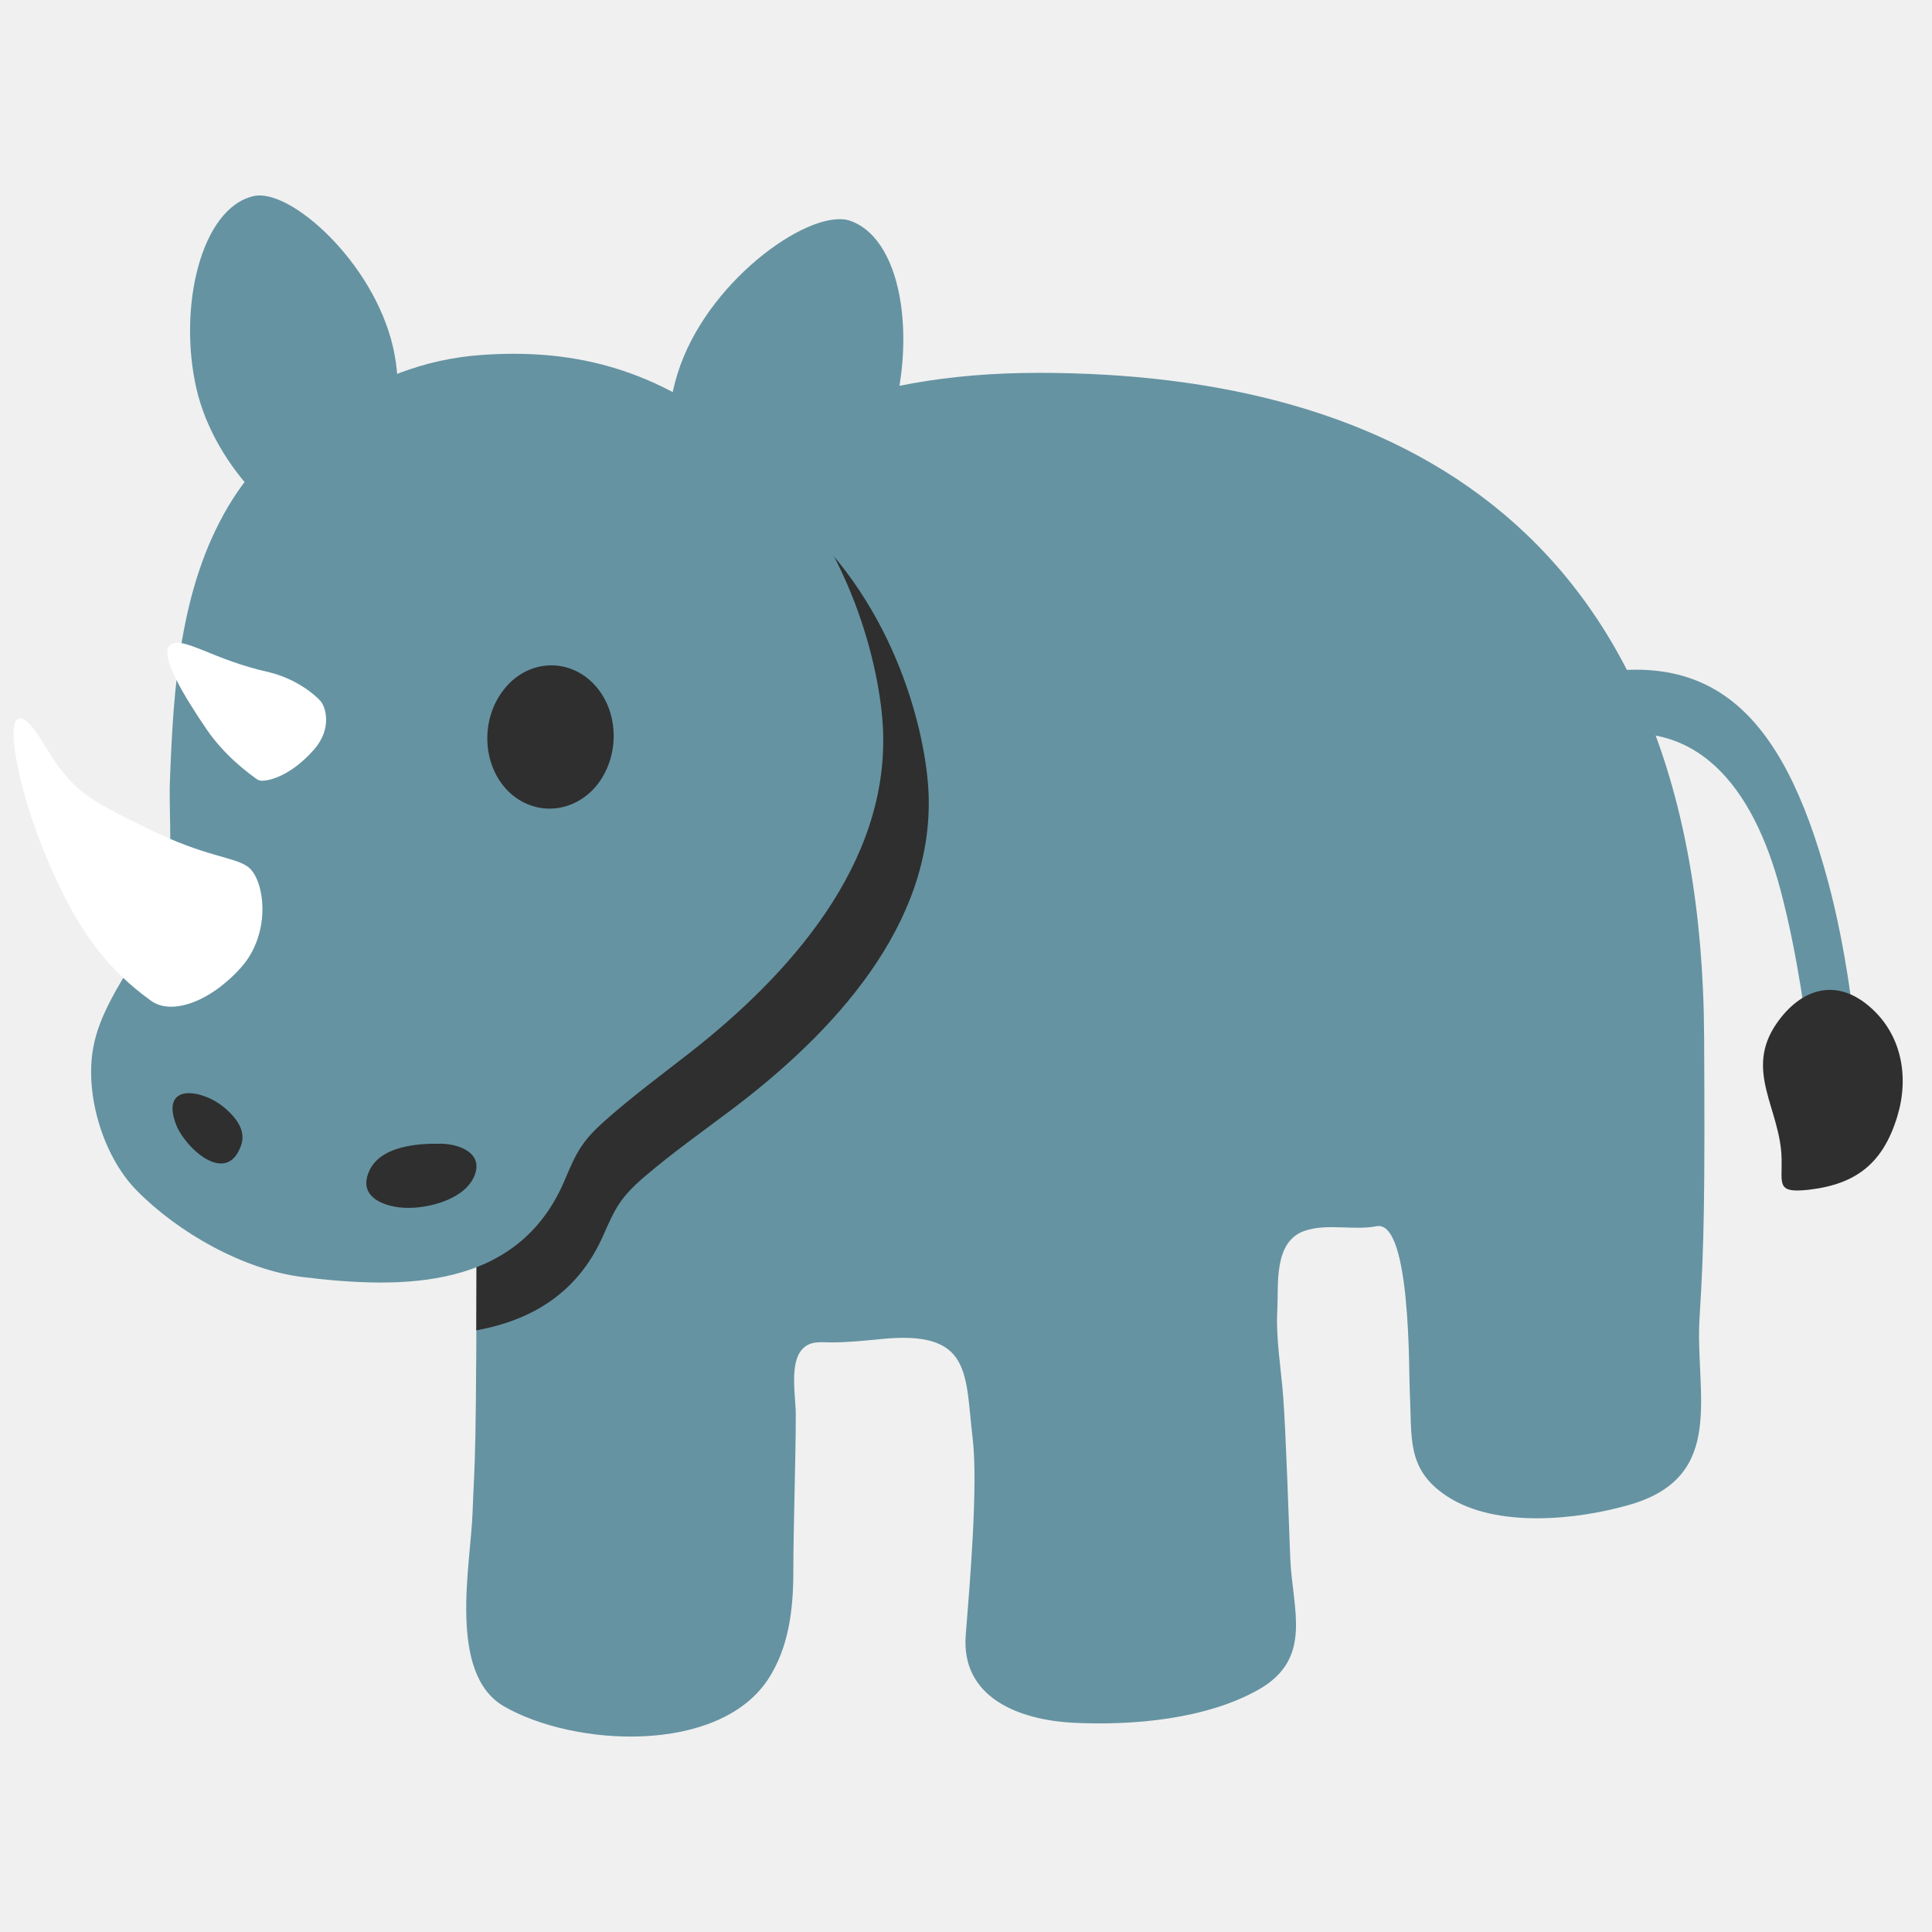
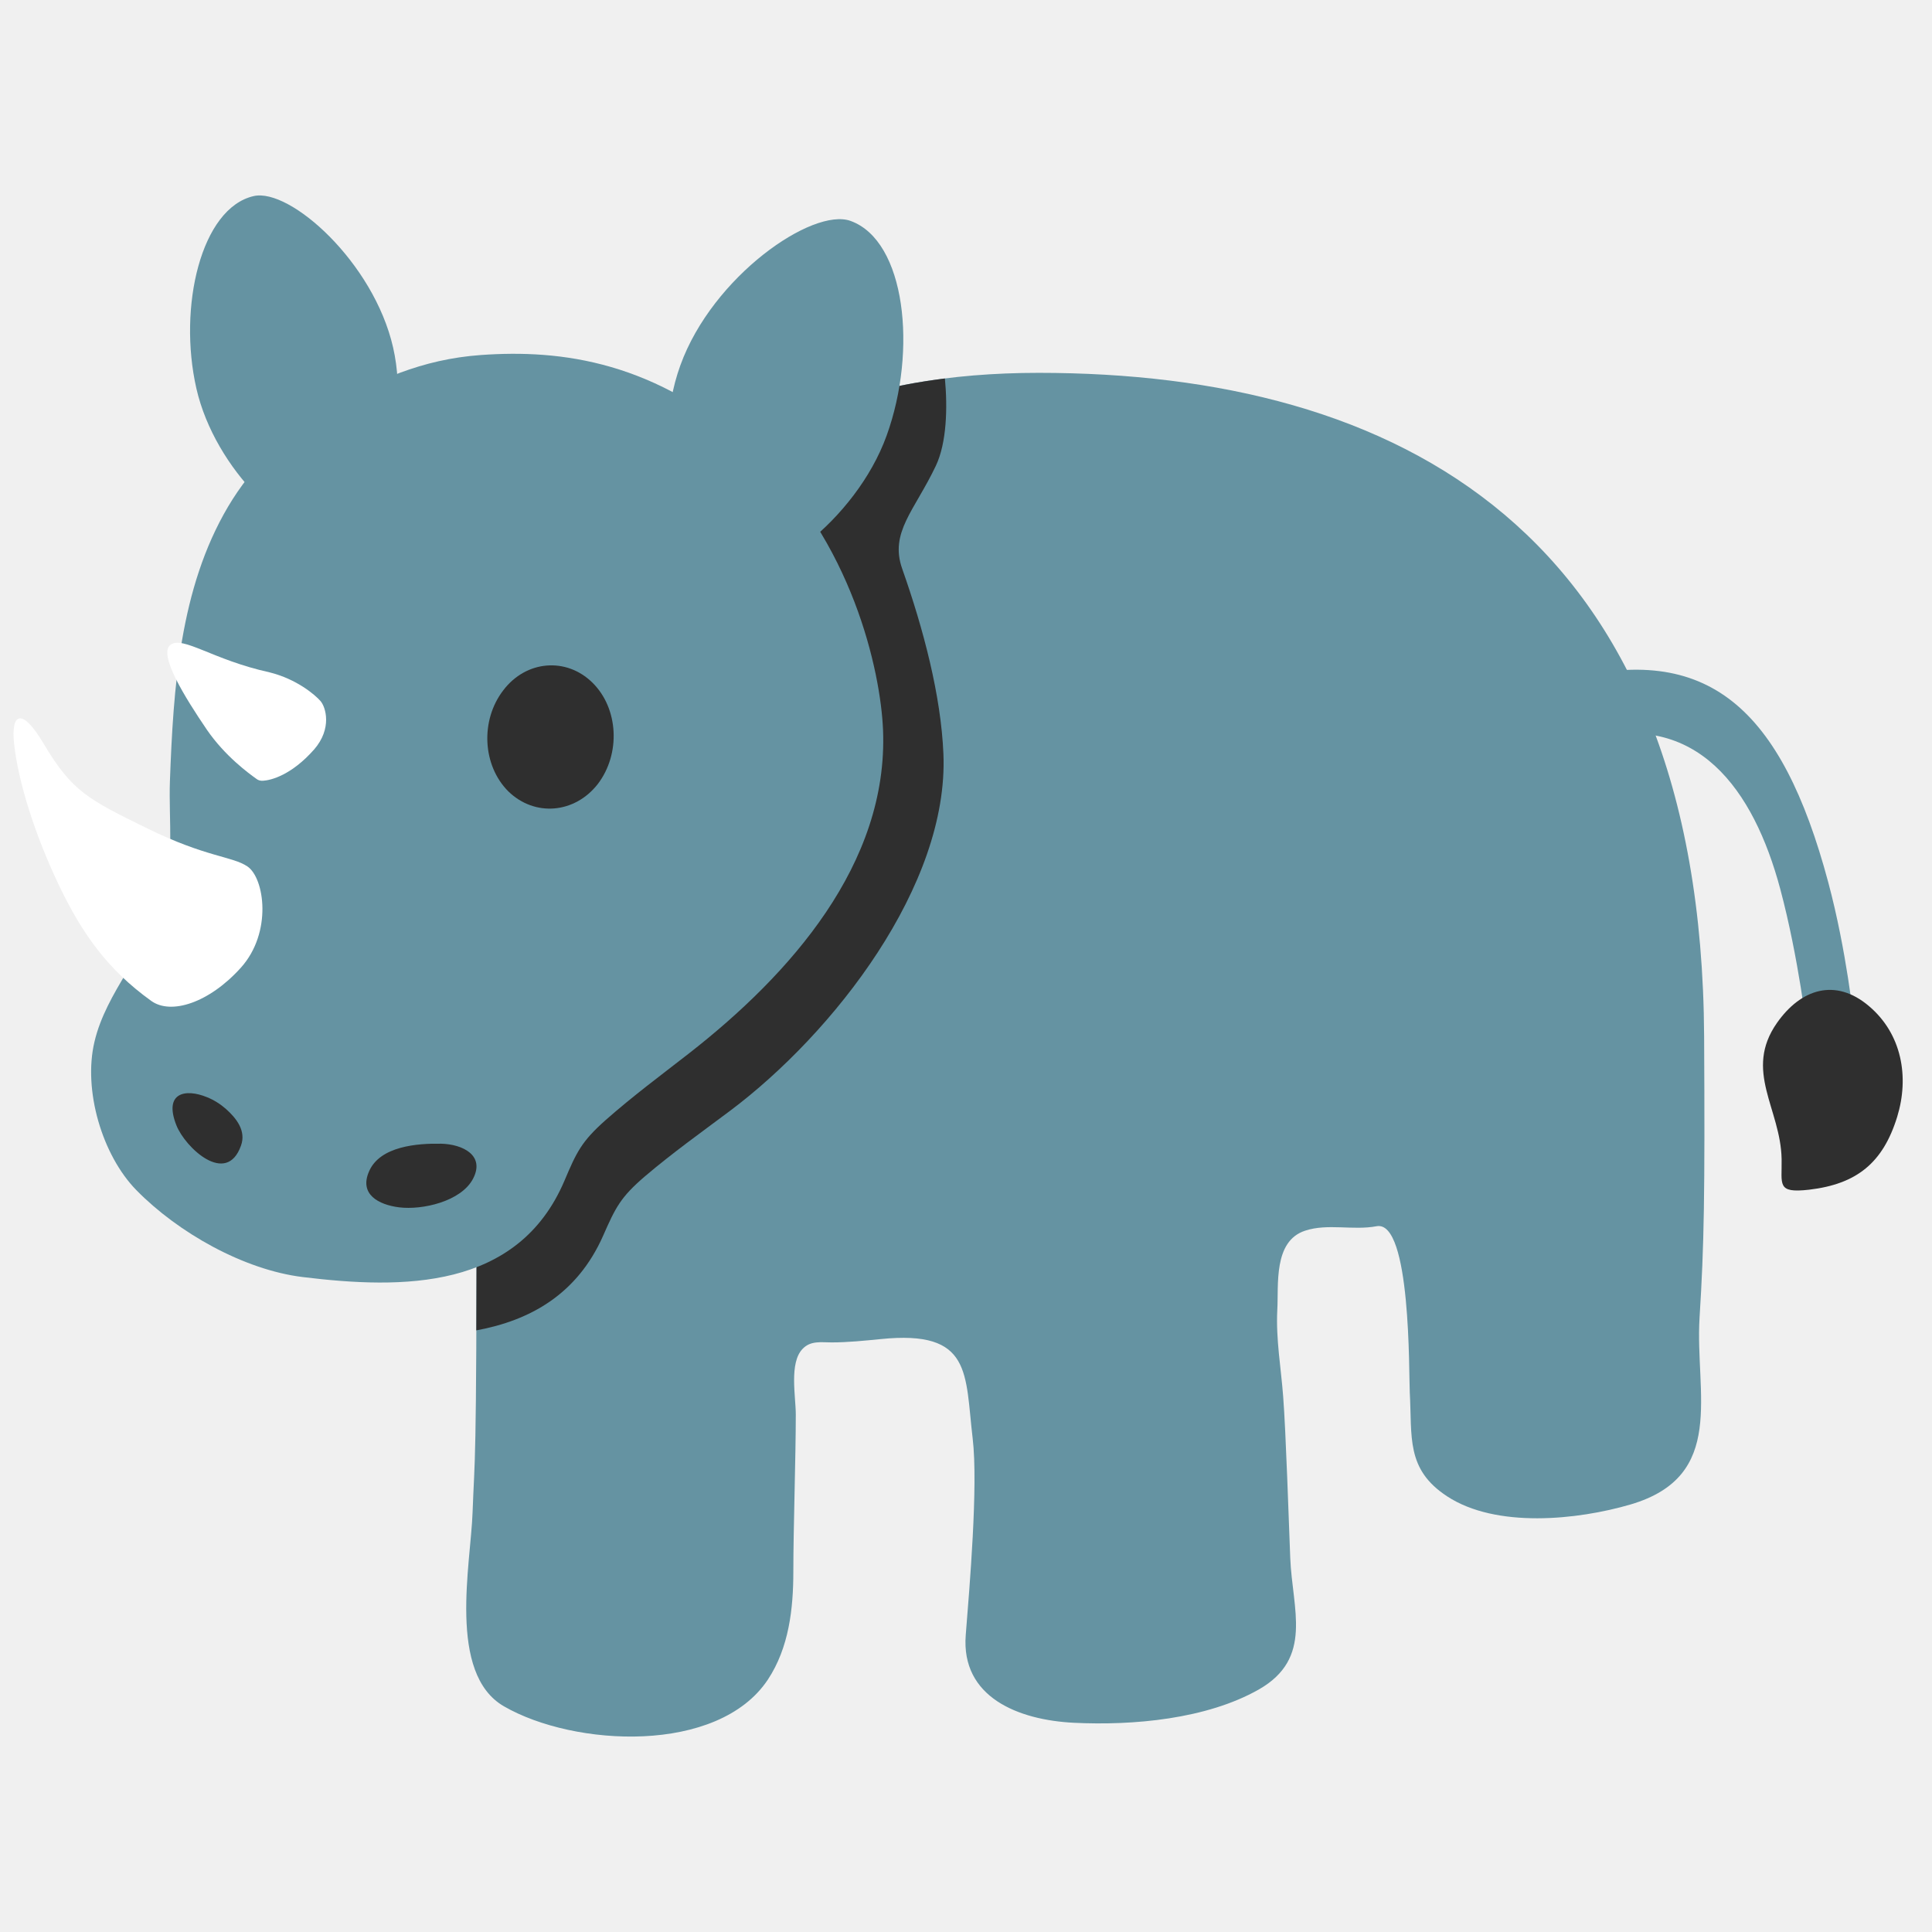
<svg xmlns="http://www.w3.org/2000/svg" width="128" height="128" style="enable-background:new 0 0 128 128;" version="1.1" id="svg15">
  <defs id="defs15">
    <clipPath id="clipPath1">
      <rect id="rect1" height="128" width="128" x="0" y="0" />
    </clipPath>
  </defs>
  <style type="text/css" id="style1">
.st0{clip-path:url(#SVGID_2_);fill:#79A3AC;}
.st1{clip-path:url(#SVGID_2_);fill:#55787C;}
.st2{clip-path:url(#SVGID_2_);fill:#65878D;}
.st3{clip-path:url(#SVGID_2_);fill:#2F2F2F;}
.st4{clip-path:url(#SVGID_2_);fill:#C2CBCE;}
  </style>
-   <g id="g24" transform="matrix(1.042865,0,0,1.042865,-3.766666,-12.38235)" style="stroke-width:0.959">
-     <g id="g20" style="stroke-width:0.959">
+   <g id="g24">
+     <g id="g20" style="stroke-width:0.959" transform="matrix(1.042865,0,0,1.042865,-3.766666,-12.38235)">
      <g id="g19" style="stroke-width:0.959">
        <path style="fill:#6593a2;fill-opacity:1;stroke-width:34.43;stroke-linecap:round" d="m 94.815,62.899 c 0,0 2.045,-6.172 8.139,-7.805 9.14,-2.449 13.84,1.762 16.803,12.821 1.186,4.428 1.626,8.851 1.626,8.851 l -2.951,0.791 c 0,0 -0.539,-4.793 -1.724,-9.215 -1.693,-6.319 -5.286,-11.35 -12.236,-9.488 -6.95,1.862 -9.656,4.045 -9.656,4.045 z" id="path11" />
        <path d="m 116.797,85.506 c 0.032,1.616 -0.341,2.184 1.74,1.949 3.034,-0.356 4.7,-1.705 5.602,-4.631 0.776,-2.529 0.299,-5.264 -1.794,-7.035 -2.137,-1.813 -4.331,-1.085 -5.841,1.066 -2.136,3.048 0.234,5.458 0.293,8.651 z" style="fill:#2f2f2f;stroke-width:0.959" id="path1-5" />
      </g>
      <path d="m 69.602,35.56 c -22.693,0 -35.712,13.942 -35.712,51.191 0,19.028 -0.119,17.425 -0.256,21.208 -0.11,3.27 -1.612,10.239 1.997,12.318 4.46,2.574 13.591,3.059 16.76,-1.694 1.346,-2.033 1.621,-4.515 1.621,-6.869 0,-2.702 0.156,-7.269 0.156,-9.979 0,-1.145 -0.43,-3.27 0.43,-4.167 0.513,-0.54 1.191,-0.412 1.841,-0.412 1.035,0 2.088,-0.11 3.123,-0.211 5.825,-0.595 5.349,2.189 5.843,6.31 0.357,2.995 -0.201,9.476 -0.44,12.489 -0.311,3.956 3.343,5.403 6.878,5.577 3.755,0.183 8.417,-0.229 11.741,-2.116 3.48,-1.987 2.125,-5.11 1.997,-8.343 -0.092,-2.253 -0.275,-8.01 -0.449,-10.254 -0.137,-1.832 -0.467,-3.654 -0.375,-5.495 0.092,-1.603 -0.266,-4.387 1.768,-5.055 1.438,-0.476 3.05,0 4.543,-0.284 2.198,-0.403 2.042,9.388 2.106,10.56 0.156,2.83 -0.256,4.872 2.363,6.594 3.114,2.051 8.298,1.511 11.668,0.522 6.118,-1.804 4.085,-7.052 4.378,-11.86 0.293,-4.643 0.344,-7.825 0.291,-17.86 C 111.704,45.505 92.295,35.56 69.602,35.56 Z" id="path2-1" style="fill:#6593a2;fill-opacity:1;stroke-width:0.959" />
    </g>
-     <g id="g23" style="stroke-width:0.959">
-       <path id="path17" style="fill:#2f2f2f;fill-opacity:1;stroke-width:0.959" d="m 49.201,41.297 c -9.904,7.158 -15.312,21.466 -15.312,45.453 0,4.242 -0.007,7.161 -0.018,9.641 3.417,-0.629 6.401,-2.283 8.051,-6 0.797,-1.815 1.115,-2.461 2.668,-3.791 1.766,-1.501 3.583,-2.795 5.404,-4.16 C 56.577,77.5 62.948,70.601 62.602,62.252 62.446,58.549 60.586,50.422 54.25,44.811 52.552,43.307 50.865,42.17 49.201,41.297 Z" />
-       <g id="g22" style="stroke-width:0.959">
-         <path d="m 34.157,34.428 c -3.735,0.267 -6.713,1.616 -9.694,3.358 -2.625,1.535 -4.819,3.67 -6.366,6.282 -3.07,5.194 -3.472,11.532 -3.69,17.423 -0.085,2.39 0.296,5.486 -0.446,7.731 -1.022,3.061 -3.611,5.682 -4.347,8.833 -0.731,3.069 0.482,7.205 2.666,9.433 2.645,2.694 6.811,5.055 10.563,5.516 6.356,0.778 13.664,0.823 16.623,-6.107 0.781,-1.847 1.092,-2.505 2.613,-3.858 1.729,-1.528 3.508,-2.845 5.291,-4.234 C 53.813,73.778 60.05,66.754 59.711,58.256 59.559,54.487 57.739,46.218 51.536,40.506 45.333,34.794 39.24,34.064 34.157,34.428 Z" style="fill:#6593a2;stroke-width:0.959" id="path1-0-0" />
-         <path d="m 16.748,81.571 c 0.437,0.173 0.858,0.438 1.204,0.741 0.681,0.604 1.309,1.403 0.97,2.341 -0.921,2.599 -3.548,0.124 -4.106,-1.295 -0.819,-2.081 0.582,-2.338 1.933,-1.786 z m 14.886,2.961 c 1.383,0.033 2.807,0.746 2.028,2.229 -0.756,1.442 -3.227,1.998 -4.694,1.814 -1.302,-0.164 -2.553,-0.824 -1.91,-2.284 0.693,-1.613 3.099,-1.787 4.576,-1.758 z" fill="#2f2f2f" id="path7-7" style="stroke-width:0.959" />
-         <g id="g21" style="stroke-width:0.959">
-           <path style="fill:#6593a2;stroke-width:34.43;stroke-linecap:round" d="m 19.73,24.33 c -3.342,0.761 -4.822,7.037 -3.642,12.223 1.181,5.186 6.101,9.762 8.521,9.211 2.42,-0.551 5.21,-6.398 3.977,-11.814 -1.233,-5.416 -6.552,-10.145 -8.856,-9.62 z" id="path8-8" />
-           <path style="fill:#6593a2;stroke-width:34.43;stroke-linecap:round" d="m 57.65,25.909 c 3.495,1.265 4.25,8.217 2.288,13.641 -1.963,5.424 -7.87,9.692 -10.4,8.776 -2.531,-0.916 -4.753,-7.581 -2.703,-13.246 2.05,-5.665 8.406,-10.044 10.816,-9.171 z" id="path9-4" />
-         </g>
-         <path d="m 35.586,55.727 c -1.472,1.909 -1.326,4.781 0.322,6.424 1.67,1.624 4.213,1.416 5.684,-0.472 1.462,-1.92 1.317,-4.803 -0.342,-6.436 -1.659,-1.633 -4.213,-1.427 -5.664,0.483 z" style="fill:#2f2f2f;stroke-width:0.959" id="path1-6" />
-         <g id="g18" style="stroke-width:0.959">
-           <path class="st4" d="m 23.569,59.485 c -1.446,1.64 -2.75,1.961 -3.252,1.989 -0.167,0.009 -0.308,-0.032 -0.421,-0.124 -0.494,-0.357 -1.975,-1.427 -3.135,-3.108 -1.409,-2.071 -3.113,-4.816 -2.317,-5.403 0.795,-0.587 2.678,0.954 6.284,1.746 1.751,0.434 2.913,1.445 3.245,1.825 0.332,0.38 0.754,1.737 -0.403,3.075 z" clip-path="url(#SVGID_2_)" id="path11-1" style="fill:#ffffff;fill-opacity:1;stroke-width:0.959" />
-           <path id="path15" clip-path="url(#SVGID_2_)" style="fill:#ffffff;fill-opacity:1;stroke-width:0.959" class="st4" d="m 4.845,57.516 c -0.32,0.053 -0.441,0.633 -0.34,1.584 0.268,2.509 1.362,5.87 2.795,8.893 1.486,3.134 3.107,5.449 5.926,7.471 1.247,0.895 3.665,0.13 5.684,-2.109 2.019,-2.24 1.504,-5.71 0.418,-6.439 C 18.363,66.267 16.702,66.334 12.966,64.501 9.231,62.667 8.19,62.166 6.375,59.102 5.685,57.938 5.166,57.463 4.845,57.516 Z" />
-         </g>
+     <path id="path17" style="fill:#2f2f2f;fill-opacity:1;stroke-width:1" d="M 62.602 25.076 C 59.011 25.526 55.705 26.397 52.695 27.729 C 50.149 29.477 47.953 30.901 47.543 30.686 C 45.941 31.843 44.453 33.181 43.08 34.707 C 43.065 34.724 43.049 34.741 43.033 34.758 C 42.239 35.645 41.487 36.597 40.771 37.613 C 40.725 37.68 40.677 37.746 40.631 37.812 C 39.963 38.777 39.33 39.801 38.732 40.883 C 38.626 41.075 38.522 41.27 38.418 41.467 C 38.181 41.915 37.95 42.374 37.725 42.842 C 37.582 43.139 37.439 43.437 37.301 43.742 C 37.152 44.07 37.008 44.403 36.865 44.74 C 36.768 44.971 36.673 45.205 36.578 45.439 C 36.374 45.944 36.175 46.461 35.982 46.986 C 35.855 47.336 35.728 47.688 35.605 48.047 C 35.499 48.358 35.397 48.673 35.295 48.99 C 35.156 49.425 35.02 49.867 34.889 50.314 C 34.786 50.665 34.684 51.019 34.586 51.377 C 34.448 51.878 34.314 52.386 34.186 52.902 C 34.115 53.186 34.046 53.471 33.979 53.76 C 33.82 54.436 33.667 55.121 33.523 55.824 C 33.484 56.019 33.447 56.22 33.408 56.416 C 33.289 57.026 33.176 57.647 33.068 58.277 C 33.025 58.533 32.979 58.788 32.938 59.047 C 32.812 59.825 32.694 60.617 32.586 61.426 C 32.558 61.631 32.534 61.842 32.508 62.049 C 32.418 62.754 32.333 63.471 32.256 64.199 C 32.233 64.414 32.209 64.627 32.188 64.844 C 32.161 65.113 32.14 65.394 32.115 65.666 C 32.027 66.625 31.949 67.604 31.883 68.602 C 31.853 69.043 31.828 69.491 31.803 69.939 C 31.753 70.822 31.712 71.722 31.68 72.635 C 31.664 73.082 31.647 73.524 31.635 73.979 C 31.604 75.14 31.586 76.326 31.582 77.535 C 31.581 77.722 31.576 77.9 31.576 78.088 C 31.576 82.512 31.568 85.555 31.557 88.141 C 35.12 87.484 38.232 85.759 39.953 81.883 C 40.785 79.99 41.114 79.317 42.734 77.93 C 44.577 76.364 46.471 75.015 48.371 73.592 C 55.236 68.441 62.867 58.656 62.504 49.949 C 62.343 46.088 61.194 41.711 59.773 37.682 C 58.924 35.272 60.592 33.832 62.002 30.861 C 62.727 29.335 62.783 26.989 62.602 25.076 z " />
+     <g id="g22" style="stroke-width:0.959" transform="matrix(1.042865,0,0,1.042865,-3.766666,-12.38235)">
+       <path d="m 34.157,34.428 c -3.735,0.267 -6.713,1.616 -9.694,3.358 -2.625,1.535 -4.819,3.67 -6.366,6.282 -3.07,5.194 -3.472,11.532 -3.69,17.423 -0.085,2.39 0.296,5.486 -0.446,7.731 -1.022,3.061 -3.611,5.682 -4.347,8.833 -0.731,3.069 0.482,7.205 2.666,9.433 2.645,2.694 6.811,5.055 10.563,5.516 6.356,0.778 13.664,0.823 16.623,-6.107 0.781,-1.847 1.092,-2.505 2.613,-3.858 1.729,-1.528 3.508,-2.845 5.291,-4.234 C 53.813,73.778 60.05,66.754 59.711,58.256 59.559,54.487 57.739,46.218 51.536,40.506 45.333,34.794 39.24,34.064 34.157,34.428 Z" style="fill:#6593a2;stroke-width:0.959" id="path1-0-0" />
+       <path d="m 16.748,81.571 c 0.437,0.173 0.858,0.438 1.204,0.741 0.681,0.604 1.309,1.403 0.97,2.341 -0.921,2.599 -3.548,0.124 -4.106,-1.295 -0.819,-2.081 0.582,-2.338 1.933,-1.786 z m 14.886,2.961 c 1.383,0.033 2.807,0.746 2.028,2.229 -0.756,1.442 -3.227,1.998 -4.694,1.814 -1.302,-0.164 -2.553,-0.824 -1.91,-2.284 0.693,-1.613 3.099,-1.787 4.576,-1.758 z" fill="#2f2f2f" id="path7-7" style="stroke-width:0.959" />
+       <g id="g21" style="stroke-width:0.959">
+         <path style="fill:#6593a2;stroke-width:34.43;stroke-linecap:round" d="m 19.73,24.33 c -3.342,0.761 -4.822,7.037 -3.642,12.223 1.181,5.186 6.101,9.762 8.521,9.211 2.42,-0.551 5.21,-6.398 3.977,-11.814 -1.233,-5.416 -6.552,-10.145 -8.856,-9.62 z" id="path8-8" />
+         <path style="fill:#6593a2;stroke-width:34.43;stroke-linecap:round" d="m 57.65,25.909 c 3.495,1.265 4.25,8.217 2.288,13.641 -1.963,5.424 -7.87,9.692 -10.4,8.776 -2.531,-0.916 -4.753,-7.581 -2.703,-13.246 2.05,-5.665 8.406,-10.044 10.816,-9.171 z" id="path9-4" />
+       </g>
+       <path d="m 35.586,55.727 c -1.472,1.909 -1.326,4.781 0.322,6.424 1.67,1.624 4.213,1.416 5.684,-0.472 1.462,-1.92 1.317,-4.803 -0.342,-6.436 -1.659,-1.633 -4.213,-1.427 -5.664,0.483 z" style="fill:#2f2f2f;stroke-width:0.959" id="path1-6" />
+       <g id="g18" style="stroke-width:0.959">
+         <path class="st4" d="m 23.569,59.485 c -1.446,1.64 -2.75,1.961 -3.252,1.989 -0.167,0.009 -0.308,-0.032 -0.421,-0.124 -0.494,-0.357 -1.975,-1.427 -3.135,-3.108 -1.409,-2.071 -3.113,-4.816 -2.317,-5.403 0.795,-0.587 2.678,0.954 6.284,1.746 1.751,0.434 2.913,1.445 3.245,1.825 0.332,0.38 0.754,1.737 -0.403,3.075 z" clip-path="url(#SVGID_2_)" id="path11-1" style="fill:#ffffff;fill-opacity:1;stroke-width:0.959" />
+         <path id="path15" clip-path="url(#SVGID_2_)" style="fill:#ffffff;fill-opacity:1;stroke-width:0.959" class="st4" d="m 4.845,57.516 c -0.32,0.053 -0.441,0.633 -0.34,1.584 0.268,2.509 1.362,5.87 2.795,8.893 1.486,3.134 3.107,5.449 5.926,7.471 1.247,0.895 3.665,0.13 5.684,-2.109 2.019,-2.24 1.504,-5.71 0.418,-6.439 C 18.363,66.267 16.702,66.334 12.966,64.501 9.231,62.667 8.19,62.166 6.375,59.102 5.685,57.938 5.166,57.463 4.845,57.516 Z" />
      </g>
    </g>
  </g>
</svg>
